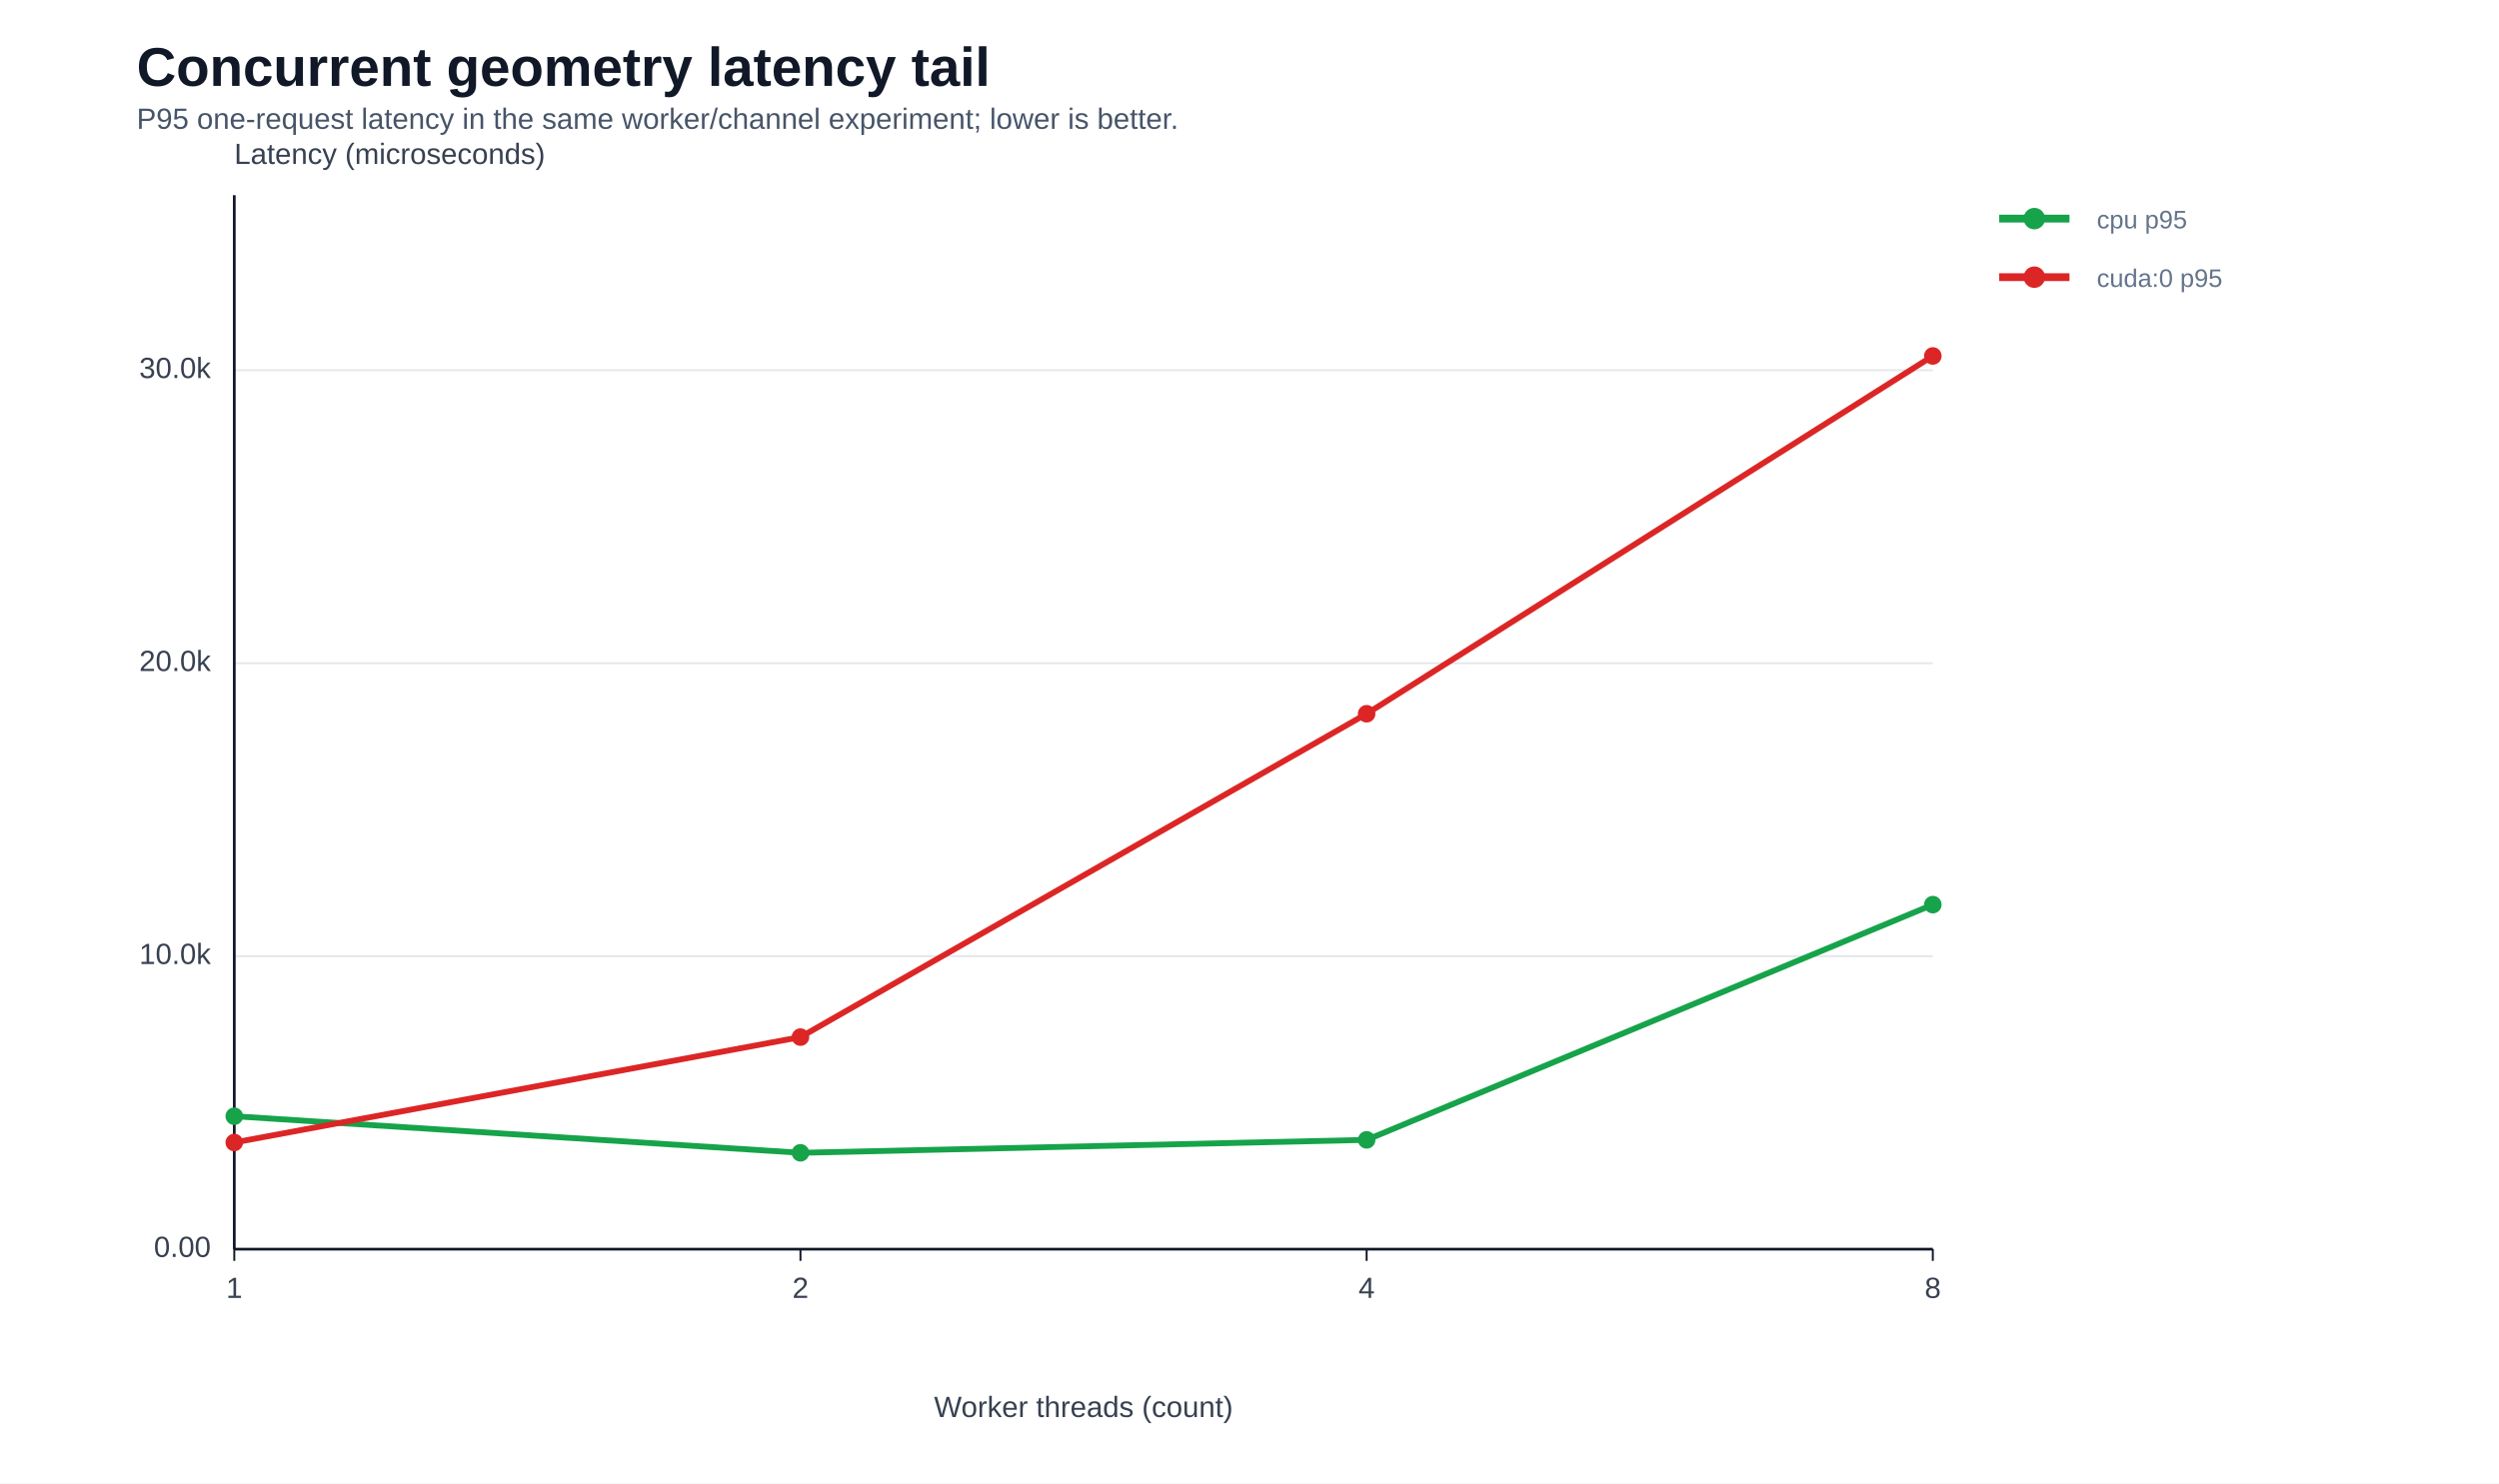
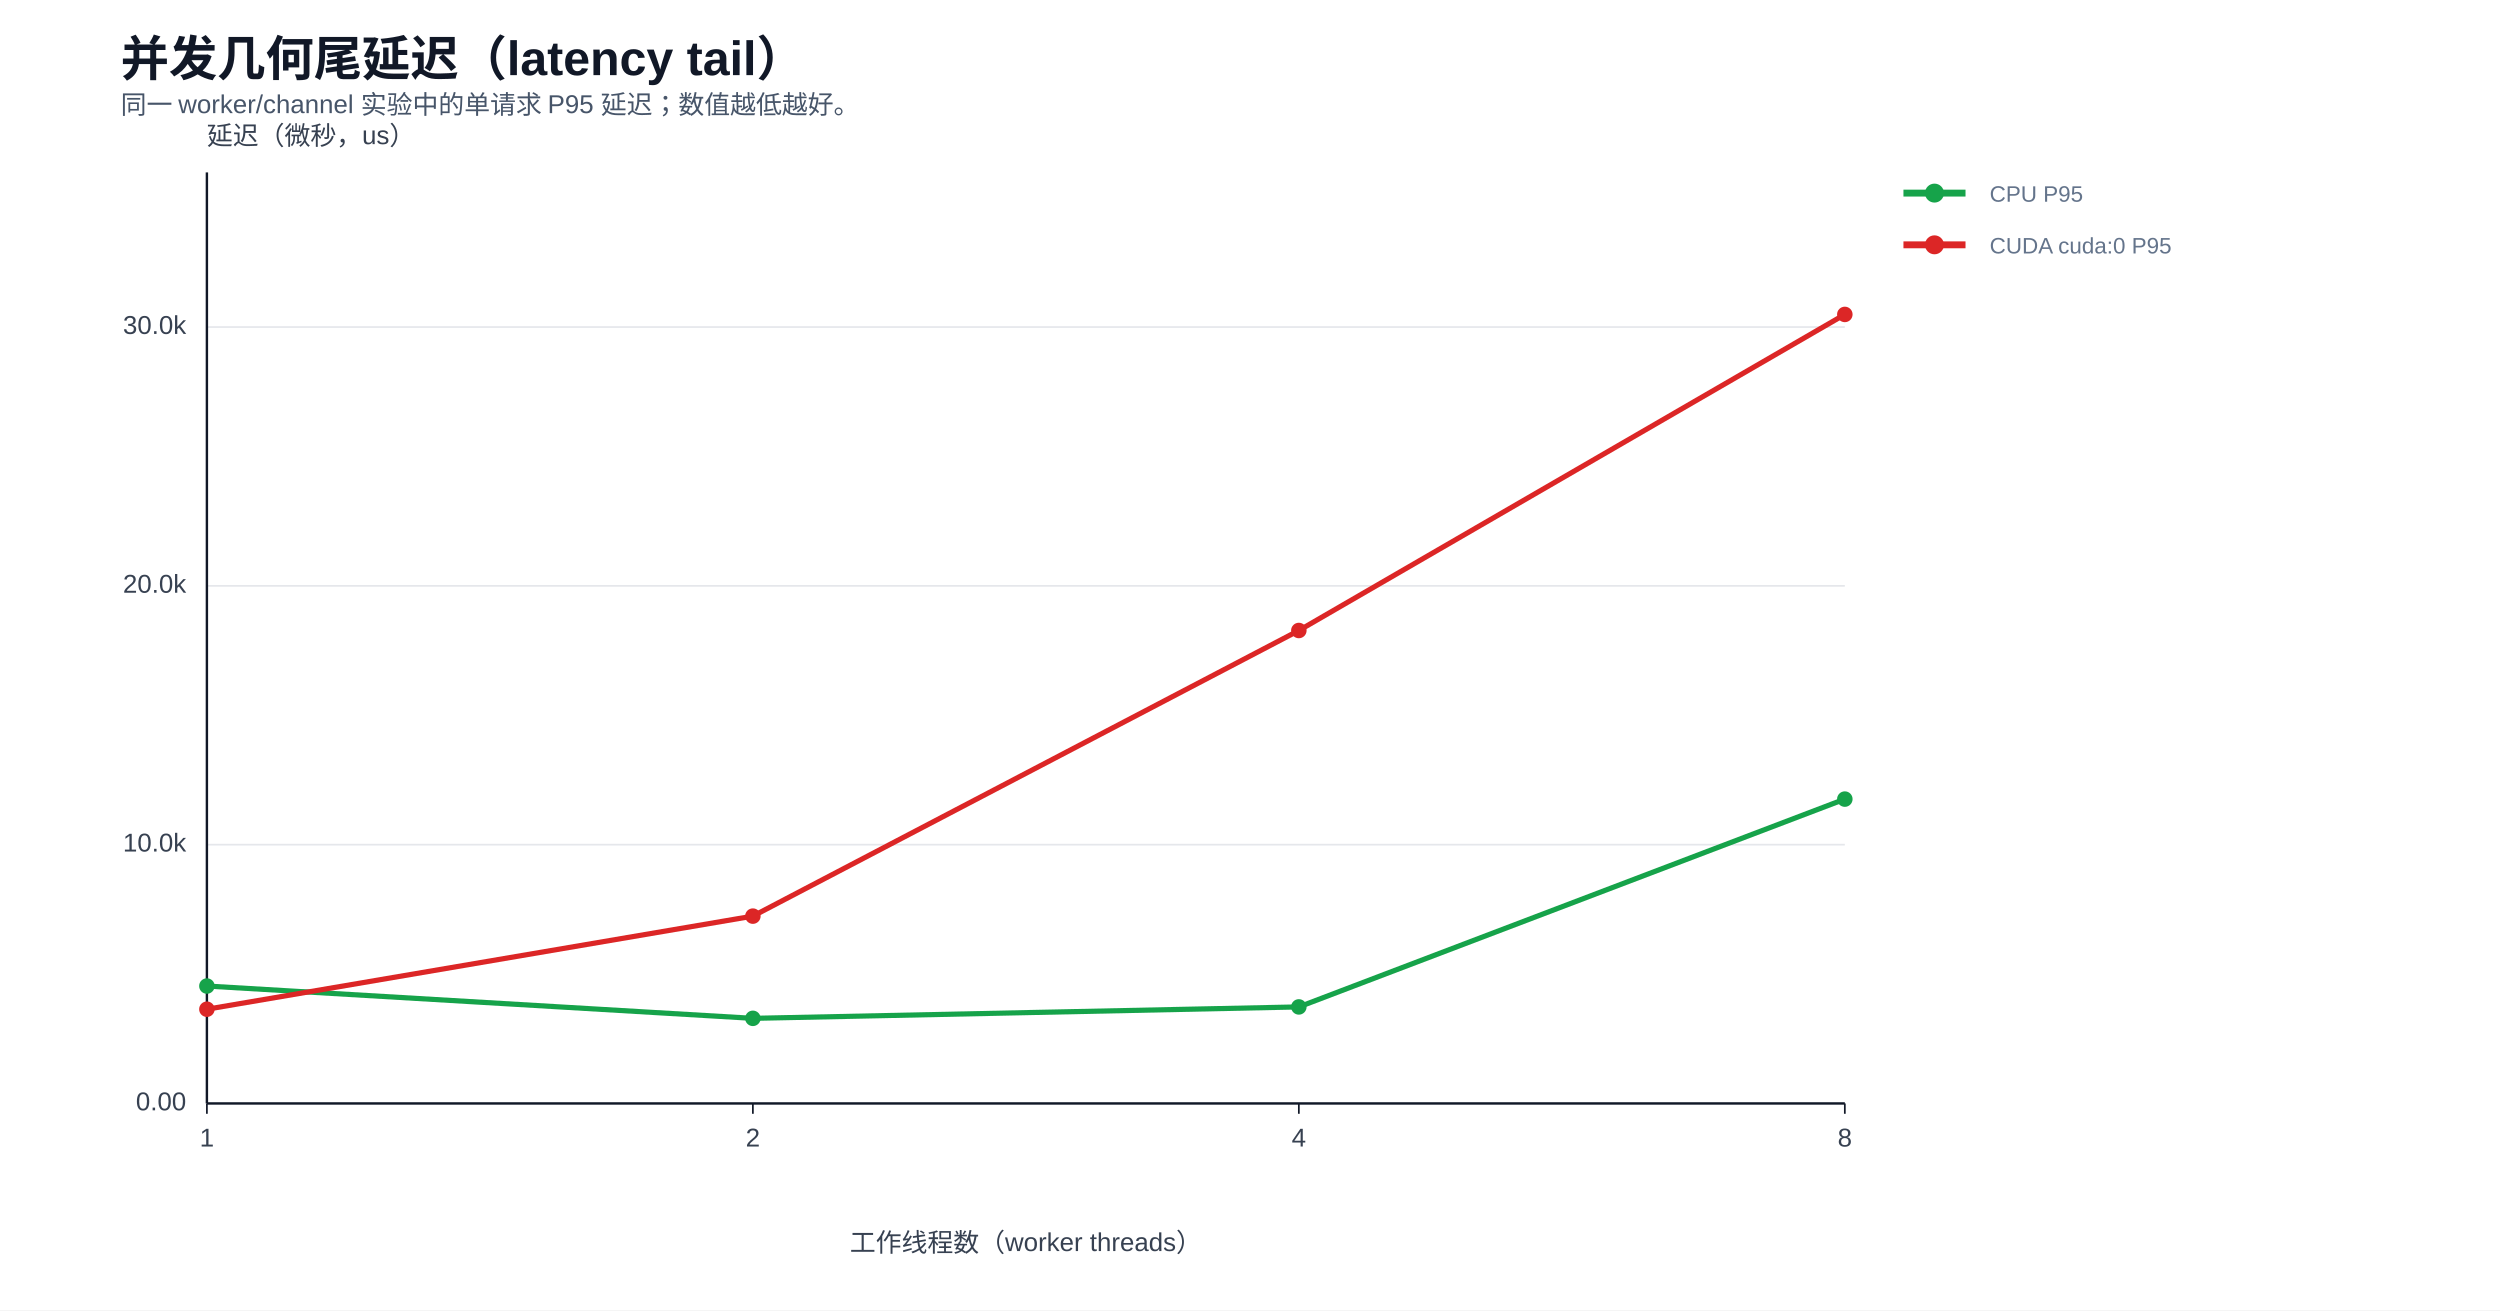
- <svg xmlns="http://www.w3.org/2000/svg" width="1280" height="760" viewBox="0 0 1280 760" role="img">
+ <svg xmlns="http://www.w3.org/2000/svg" width="1450" height="760" viewBox="0 0 1450 760" role="img">
  <style>
- text{font-family:Arial,Helvetica,sans-serif;fill:#111827;}
+ text{font-family:'AR PL UMing TW MBE','AR PL UMing CN','FandolHei','Microsoft YaHei','SimHei',Arial,Helvetica,sans-serif;fill:#111827;}
.title{font-size:28px;font-weight:700;}
.subtitle{font-size:15px;fill:#475569;}
.axis{font-size:15px;fill:#374151;}
.small{font-size:14px;fill:#475569;}
.tiny{font-size:13px;fill:#64748b;}
.label{font-size:16px;font-weight:700;}
- .code{font-family:Consolas,Monaco,'Courier New',monospace;font-size:12px;fill:#e2e8f0;}
+ .code{font-family:Consolas,Monaco,'Courier New',monospace;font-size:10px;fill:#e2e8f0;}
.box{stroke:#1f2937;stroke-width:1.4;rx:14;ry:14;}
</style>
  <defs>
    <marker id="arrow" markerWidth="10" markerHeight="10" refX="8" refY="3" orient="auto" markerUnits="strokeWidth">
      <path d="M0,0 L0,6 L9,3 z" fill="#334155" />
    </marker>
  </defs>
-   <rect x="0" y="0" width="1280" height="760" fill="#ffffff" />
-   <text class="title" x="70.00" y="44.00" text-anchor="start">Concurrent geometry latency tail</text>
-   <text class="subtitle" x="70.00" y="66.00" text-anchor="start">P95 one-request latency in the same worker/channel experiment; lower is better.</text>
-   <line x1="120" y1="640.00" x2="990" y2="640.00" stroke="#e5e7eb" />
+   <rect x="0" y="0" width="1450" height="760" fill="#ffffff" />
+   <text class="title" x="70.00" y="44.00" text-anchor="start">并发几何尾延迟（latency tail）</text>
+   <text class="subtitle" x="70.00" y="66.00" text-anchor="start">同一 worker/channel 实验中的单请求 P95 延迟；数值越低越好。</text>
+   <line x1="120" y1="640.00" x2="1070" y2="640.00" stroke="#e5e7eb" />
  <text class="axis" x="108.00" y="644.00" text-anchor="end">0.00</text>
-   <line x1="120" y1="489.90" x2="990" y2="489.90" stroke="#e5e7eb" />
+   <line x1="120" y1="489.90" x2="1070" y2="489.90" stroke="#e5e7eb" />
  <text class="axis" x="108.00" y="493.90" text-anchor="end">10.0k</text>
-   <line x1="120" y1="339.80" x2="990" y2="339.80" stroke="#e5e7eb" />
+   <line x1="120" y1="339.80" x2="1070" y2="339.80" stroke="#e5e7eb" />
  <text class="axis" x="108.00" y="343.80" text-anchor="end">20.0k</text>
-   <line x1="120" y1="189.69" x2="990" y2="189.69" stroke="#e5e7eb" />
+   <line x1="120" y1="189.69" x2="1070" y2="189.69" stroke="#e5e7eb" />
  <text class="axis" x="108.00" y="193.69" text-anchor="end">30.0k</text>
  <line x1="120" y1="100" x2="120" y2="640" stroke="#111827" stroke-width="1.4" />
-   <line x1="120" y1="640" x2="990" y2="640" stroke="#111827" stroke-width="1.4" />
-   <polyline points="120.00,571.90 410.00,590.64 700.00,584.01 990.00,463.48" fill="none" stroke="#16a34a" stroke-width="3" />
+   <line x1="120" y1="640" x2="1070" y2="640" stroke="#111827" stroke-width="1.4" />
+   <polyline points="120.00,571.90 436.67,590.64 753.33,584.01 1070.00,463.48" fill="none" stroke="#16a34a" stroke-width="3" />
  <circle cx="120.00" cy="571.90" r="4.5" fill="#16a34a" />
-   <circle cx="410.00" cy="590.64" r="4.5" fill="#16a34a" />
-   <circle cx="700.00" cy="584.01" r="4.5" fill="#16a34a" />
-   <circle cx="990.00" cy="463.48" r="4.5" fill="#16a34a" />
-   <polyline points="120.00,585.35 410.00,531.35 700.00,365.69 990.00,182.37" fill="none" stroke="#dc2626" stroke-width="3" />
+   <circle cx="436.67" cy="590.64" r="4.5" fill="#16a34a" />
+   <circle cx="753.33" cy="584.01" r="4.5" fill="#16a34a" />
+   <circle cx="1070.00" cy="463.48" r="4.5" fill="#16a34a" />
+   <polyline points="120.00,585.35 436.67,531.35 753.33,365.69 1070.00,182.37" fill="none" stroke="#dc2626" stroke-width="3" />
  <circle cx="120.00" cy="585.35" r="4.5" fill="#dc2626" />
-   <circle cx="410.00" cy="531.35" r="4.5" fill="#dc2626" />
-   <circle cx="700.00" cy="365.69" r="4.5" fill="#dc2626" />
-   <circle cx="990.00" cy="182.37" r="4.5" fill="#dc2626" />
+   <circle cx="436.67" cy="531.35" r="4.5" fill="#dc2626" />
+   <circle cx="753.33" cy="365.69" r="4.5" fill="#dc2626" />
+   <circle cx="1070.00" cy="182.37" r="4.5" fill="#dc2626" />
  <line x1="120.00" y1="640" x2="120.00" y2="646" stroke="#111827" />
  <text class="axis" x="120.00" y="665.00" text-anchor="middle">1</text>
-   <line x1="410.00" y1="640" x2="410.00" y2="646" stroke="#111827" />
-   <text class="axis" x="410.00" y="665.00" text-anchor="middle">2</text>
-   <line x1="700.00" y1="640" x2="700.00" y2="646" stroke="#111827" />
-   <text class="axis" x="700.00" y="665.00" text-anchor="middle">4</text>
-   <line x1="990.00" y1="640" x2="990.00" y2="646" stroke="#111827" />
-   <text class="axis" x="990.00" y="665.00" text-anchor="middle">8</text>
-   <text class="axis" x="555.00" y="726.00" text-anchor="middle">Worker threads (count)</text>
-   <text class="axis" x="120.00" y="84.00" text-anchor="start">Latency (microseconds)</text>
-   <line x1="1024" y1="112" x2="1060" y2="112" stroke="#16a34a" stroke-width="4" />
-   <circle cx="1042" cy="112" r="5.5" fill="#16a34a" />
-   <text class="tiny" x="1074.00" y="117.00" text-anchor="start">cpu p95</text>
-   <line x1="1024" y1="142" x2="1060" y2="142" stroke="#dc2626" stroke-width="4" />
-   <circle cx="1042" cy="142" r="5.5" fill="#dc2626" />
-   <text class="tiny" x="1074.00" y="147.00" text-anchor="start">cuda:0 p95</text>
+   <line x1="436.67" y1="640" x2="436.67" y2="646" stroke="#111827" />
+   <text class="axis" x="436.67" y="665.00" text-anchor="middle">2</text>
+   <line x1="753.33" y1="640" x2="753.33" y2="646" stroke="#111827" />
+   <text class="axis" x="753.33" y="665.00" text-anchor="middle">4</text>
+   <line x1="1070.00" y1="640" x2="1070.00" y2="646" stroke="#111827" />
+   <text class="axis" x="1070.00" y="665.00" text-anchor="middle">8</text>
+   <text class="axis" x="595.00" y="726.00" text-anchor="middle">工作线程数（worker threads）</text>
+   <text class="axis" x="120.00" y="84.00" text-anchor="start">延迟（微秒，us）</text>
+   <line x1="1104" y1="112" x2="1140" y2="112" stroke="#16a34a" stroke-width="4" />
+   <circle cx="1122" cy="112" r="5.5" fill="#16a34a" />
+   <text class="tiny" x="1154.00" y="117.00" text-anchor="start">CPU P95</text>
+   <line x1="1104" y1="142" x2="1140" y2="142" stroke="#dc2626" stroke-width="4" />
+   <circle cx="1122" cy="142" r="5.5" fill="#dc2626" />
+   <text class="tiny" x="1154.00" y="147.00" text-anchor="start">CUDA cuda:0 P95</text>
</svg>
